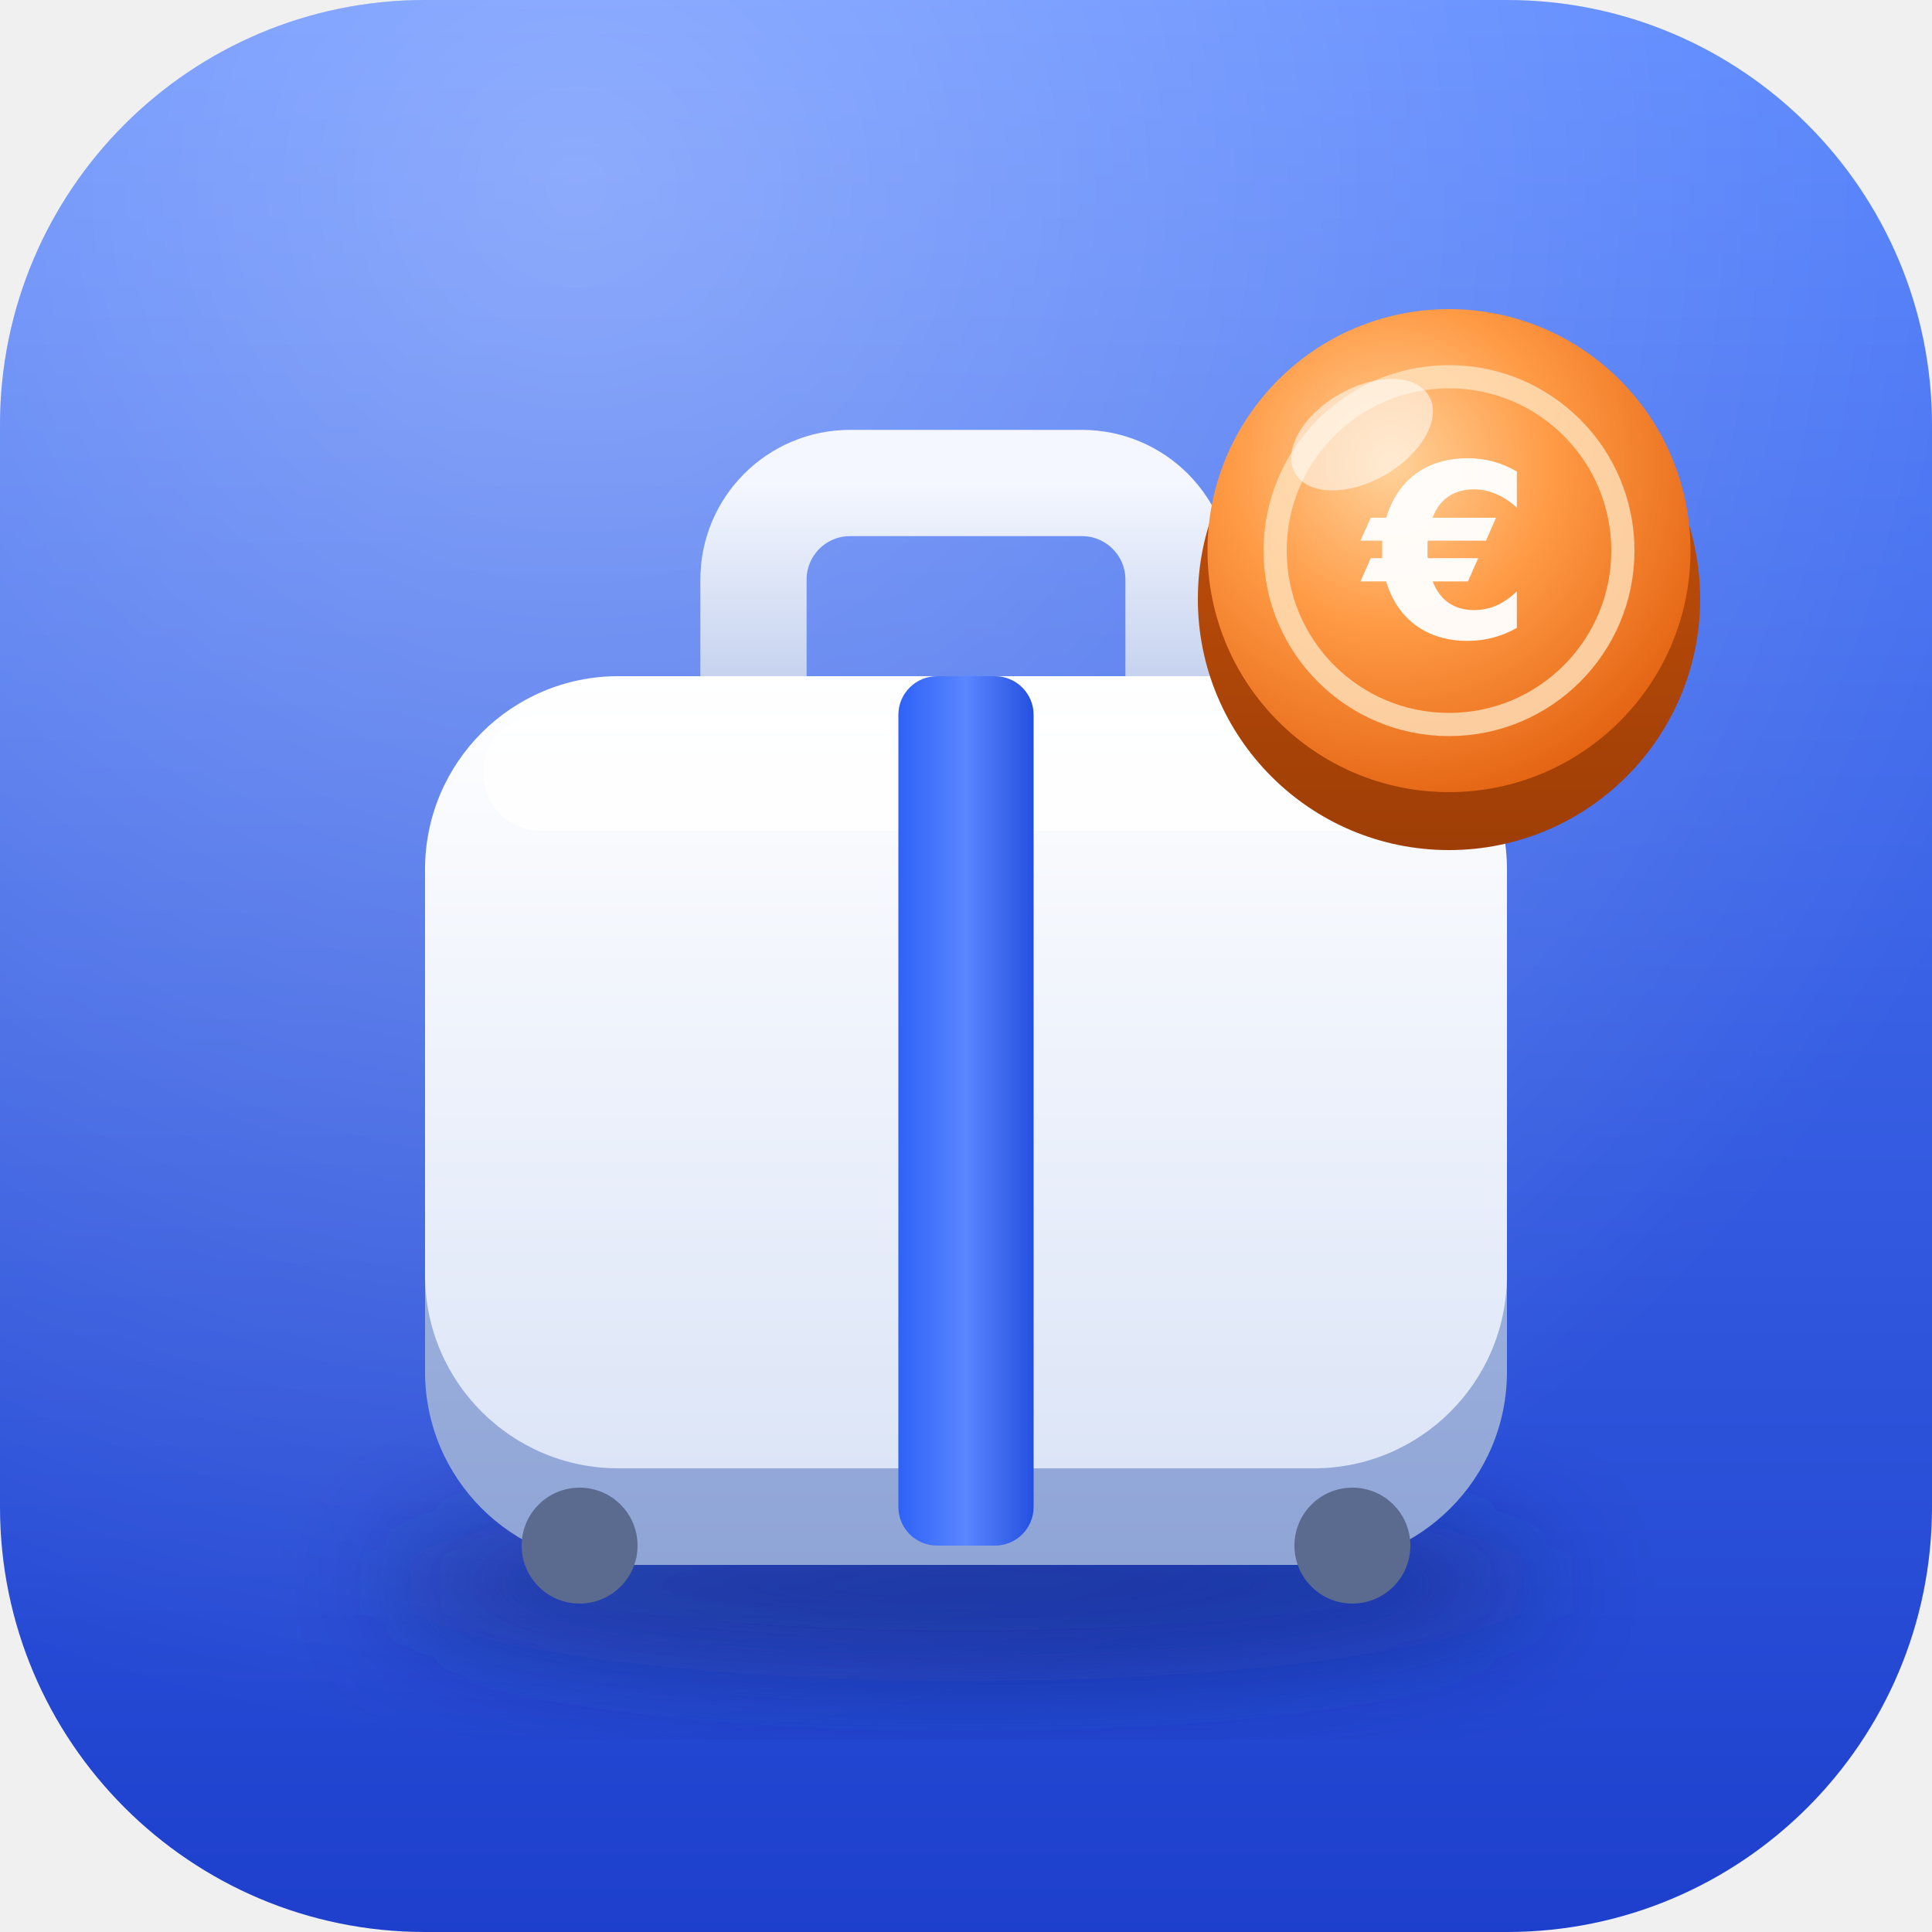
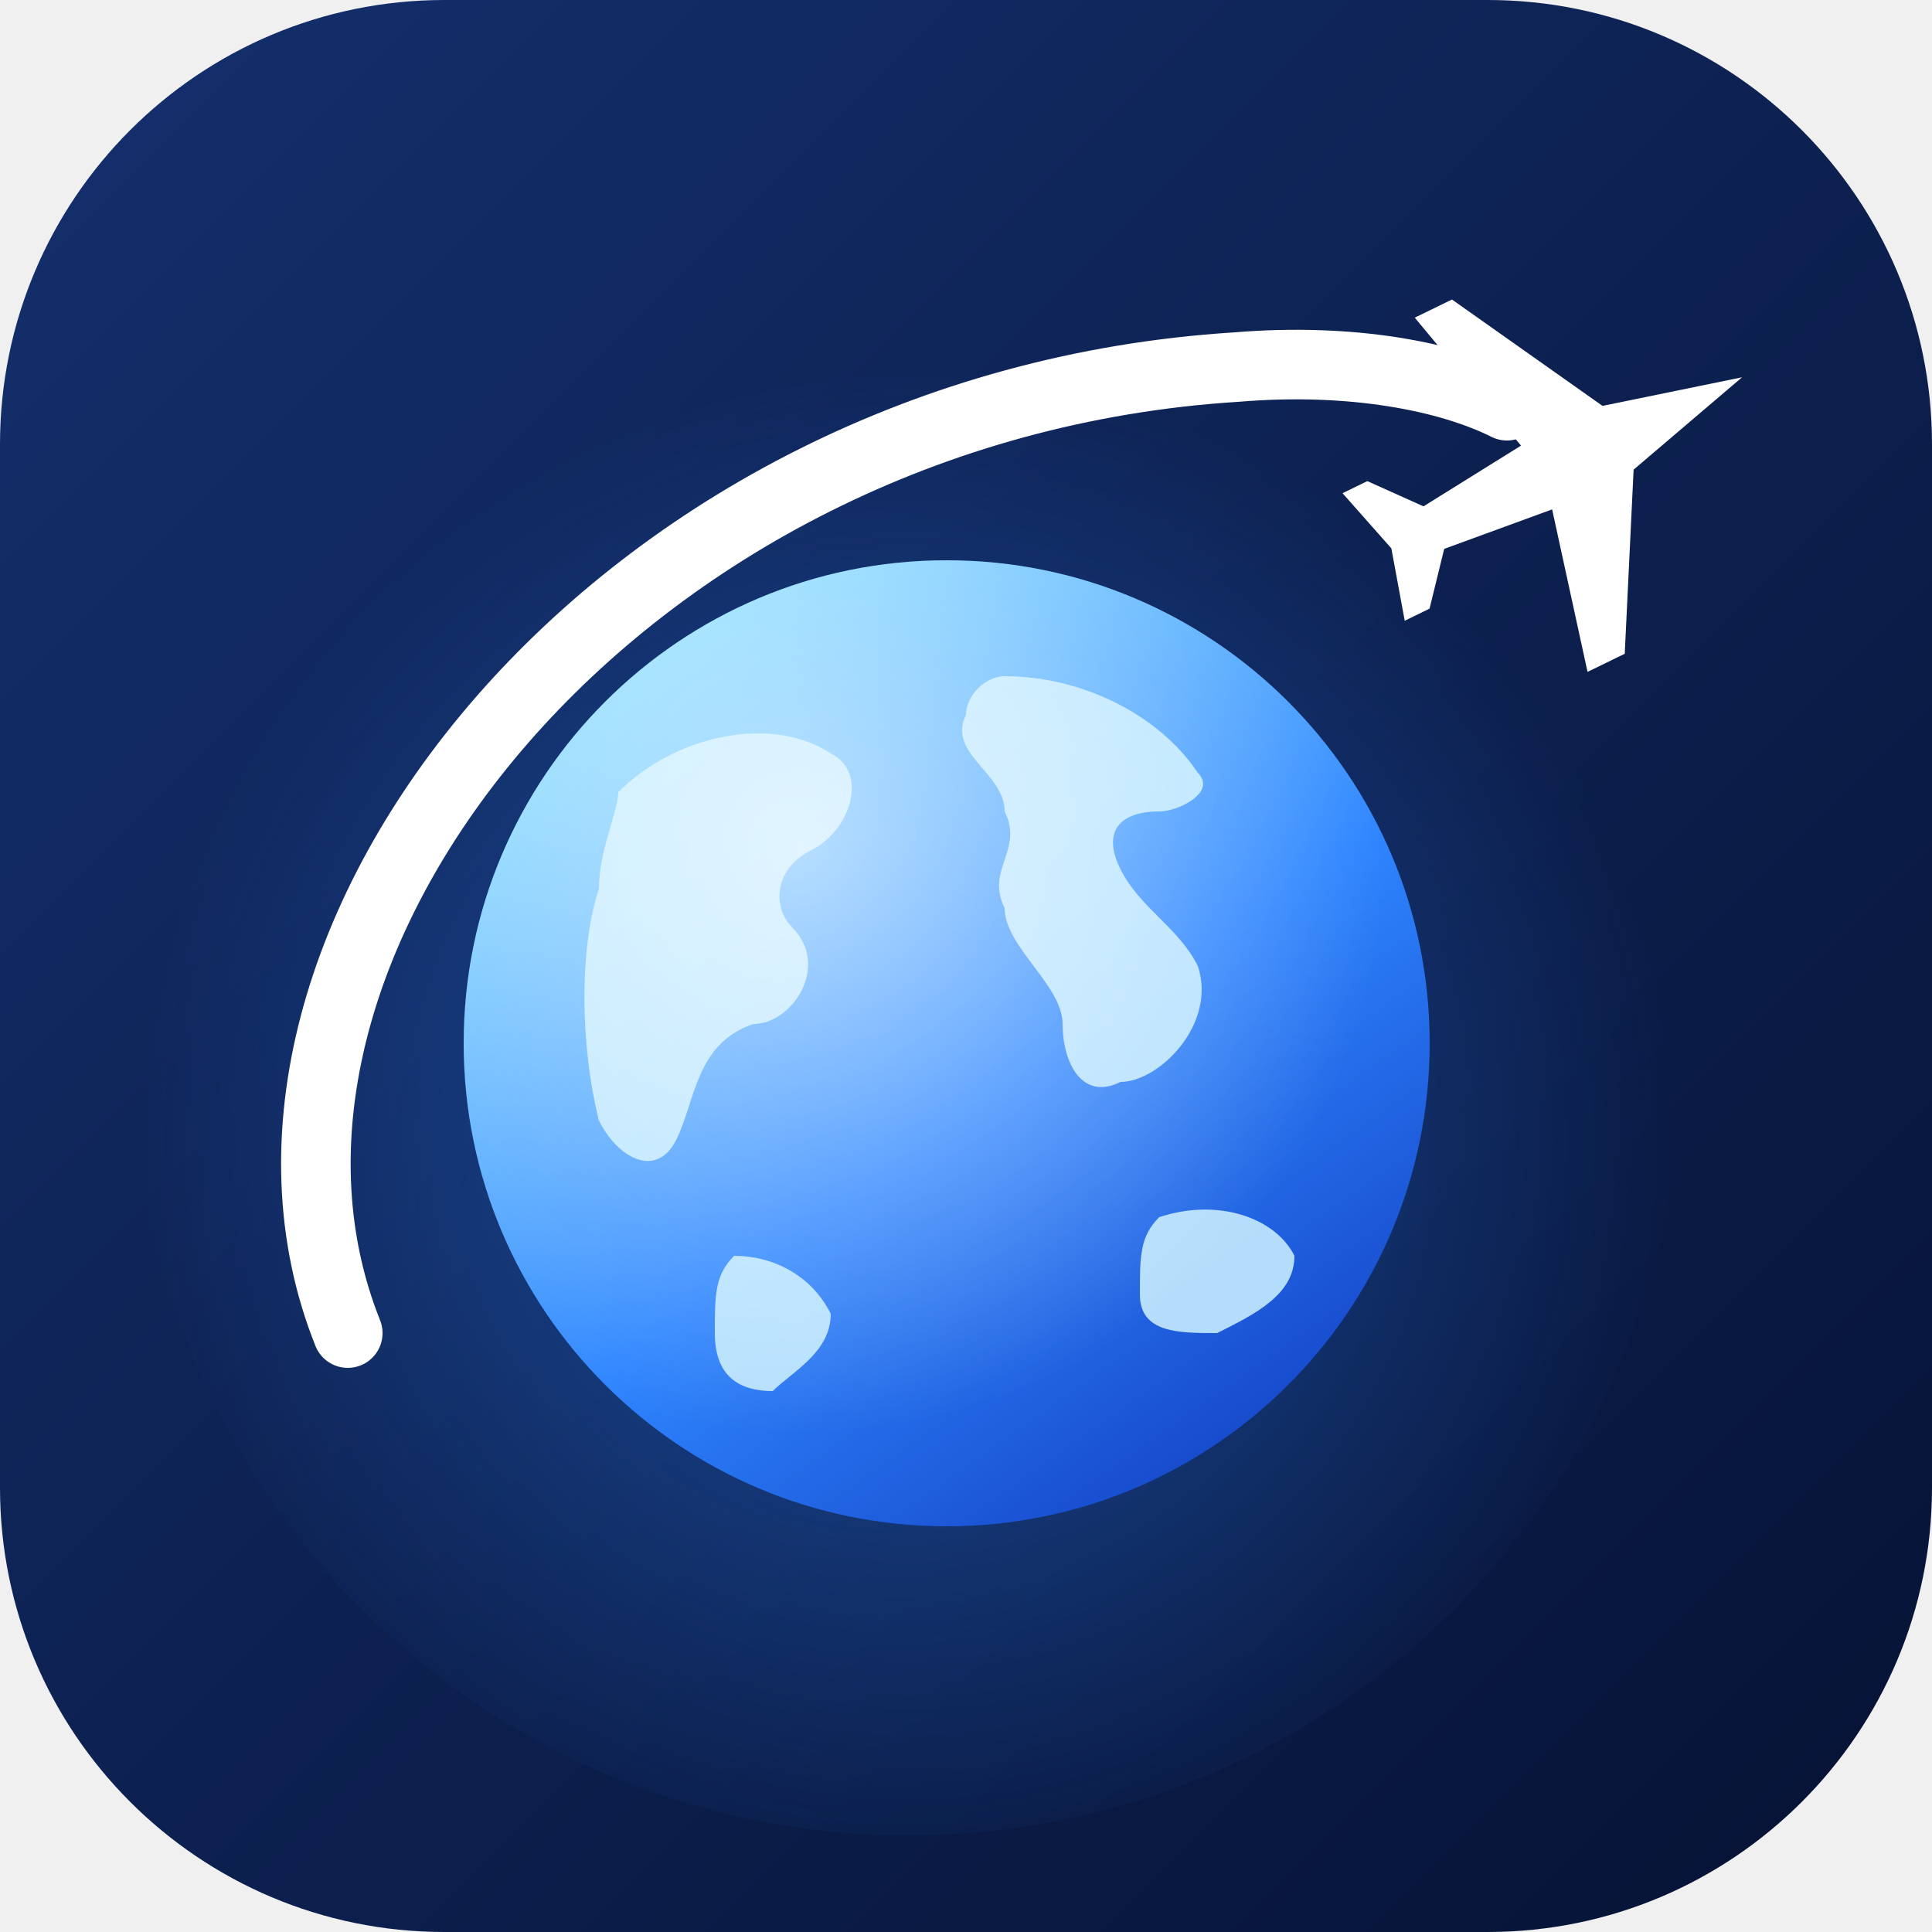
<svg xmlns="http://www.w3.org/2000/svg" viewBox="0 0 100 100">
  <defs>
-     <linearGradient id="bg" x1="0" y1="0" x2="0" y2="1">
-       <stop offset="0" stop-color="#5584FF" />
-       <stop offset="1" stop-color="#1D3FCC" />
+     <linearGradient id="g-bg" x1="0" y1="0" x2="1" y2="1">
+       <stop offset="0" stop-color="#14306E" />
+       <stop offset="1" stop-color="#061234" />
    </linearGradient>
-     <radialGradient id="gl" cx=".3" cy=".1" r=".8">
-       <stop offset="0" stop-color="#FFFFFF" stop-opacity=".35" />
-       <stop offset="1" stop-color="#FFFFFF" stop-opacity="0" />
+     <radialGradient id="g-glow" cx=".5" cy=".55" r=".5">
+       <stop offset="0" stop-color="#2F86FF" stop-opacity=".45" />
+       <stop offset="1" stop-color="#2F86FF" stop-opacity="0" />
    </radialGradient>
  </defs>
-   <rect width="100" height="100" rx="22" fill="url(#bg)" />
-   <rect width="100" height="100" rx="22" fill="url(#gl)" />
-   <g id="sym">
+   <rect width="100" height="100" rx="23" fill="url(#g-bg)" />
+   <circle cx="47" cy="55" r="40" fill="url(#g-glow)" />
+   <g transform="translate(2 -1)">
    <defs>
-       <linearGradient id="body" x1="0" y1="0" x2="0" y2="1">
-         <stop offset="0" stop-color="#FFFFFF" />
-         <stop offset="1" stop-color="#DCE5F7" />
+       <linearGradient id="g-globe" x1="0.2" y1="0.1" x2="0.8" y2="0.95">
+         <stop offset="0" stop-color="#7FD8FF" />
+         <stop offset=".55" stop-color="#2F86FF" />
+         <stop offset="1" stop-color="#1546C9" />
      </linearGradient>
-       <linearGradient id="side" x1="0" y1="0" x2="0" y2="1">
-         <stop offset="0" stop-color="#AFC0E6" />
-         <stop offset="1" stop-color="#8FA5D6" />
-       </linearGradient>
-       <linearGradient id="handle" x1="0" y1="0" x2="0" y2="1">
-         <stop offset="0" stop-color="#F4F7FF" />
-         <stop offset="1" stop-color="#B9C8EA" />
-       </linearGradient>
-       <linearGradient id="strap" x1="0" y1="0" x2="1" y2="0">
-         <stop offset="0" stop-color="#2E62F7" />
-         <stop offset=".5" stop-color="#5A86FF" />
-         <stop offset="1" stop-color="#2450E0" />
-       </linearGradient>
-       <radialGradient id="coin" cx=".38" cy=".32" r=".75">
-         <stop offset="0" stop-color="#FFD29A" />
-         <stop offset=".45" stop-color="#FF9A45" />
-         <stop offset="1" stop-color="#E2600F" />
+       <radialGradient id="g-shine" cx=".35" cy=".3" r=".6">
+         <stop offset="0" stop-color="#FFFFFF" stop-opacity=".55" />
+         <stop offset="1" stop-color="#FFFFFF" stop-opacity="0" />
      </radialGradient>
-       <linearGradient id="coinEdge" x1="0" y1="0" x2="0" y2="1">
-         <stop offset="0" stop-color="#C9530C" />
-         <stop offset="1" stop-color="#9E3E06" />
-       </linearGradient>
-       <filter id="shadow" x="-30%" y="-30%" width="160%" height="160%">
-         <feGaussianBlur stdDeviation="3" />
-       </filter>
+       <clipPath id="c-globe">
+         <circle cx="47" cy="55" r="25" />
+       </clipPath>
    </defs>
-     <ellipse cx="50" cy="82" rx="30" ry="5" fill="#0A1E66" opacity=".45" filter="url(#shadow)" />
-     <path d="M39 38v-8a5 5 0 0 1 5-5h12a5 5 0 0 1 5 5v8" fill="none" stroke="url(#handle)" stroke-width="5.5" stroke-linecap="round" />
-     <rect x="22" y="39" width="56" height="42" rx="10" fill="url(#side)" />
-     <rect x="22" y="35" width="56" height="41" rx="10" fill="url(#body)" />
-     <rect x="25" y="37" width="50" height="6" rx="3" fill="#FFFFFF" opacity=".8" />
-     <rect x="46.5" y="35" width="7" height="45" rx="2" fill="url(#strap)" />
-     <circle cx="30" cy="80" r="3" fill="#5B6B90" />
-     <circle cx="70" cy="80" r="3" fill="#5B6B90" />
-     <ellipse cx="75" cy="31" rx="13" ry="13" fill="url(#coinEdge)" />
-     <circle cx="75" cy="28.5" r="12.5" fill="url(#coin)" />
-     <circle cx="75" cy="28.5" r="9" fill="none" stroke="#FFE2BD" stroke-width="1.2" opacity=".8" />
-     <text x="75" y="33" text-anchor="middle" font-family="DejaVu Sans" font-weight="bold" font-size="12.5" fill="#FFFFFF" opacity=".95">€</text>
-     <ellipse cx="70.5" cy="22.5" rx="4" ry="2.4" fill="#FFFFFF" opacity=".55" transform="rotate(-30 70.5 22.5)" />
+     <circle cx="47" cy="55" r="25" fill="url(#g-globe)" />
+     <g clip-path="url(#c-globe)" fill="#C9EEFF" opacity=".88">
+       <path d="M30 42c3-3 8-4 11-2 2 1 1 4-1 5-2 1-2 3-1 4 2 2 0 5-2 5-3 1-3 4-4 6-1 2-3 1-4-1-1-4-1-9 0-12 0-2 1-4 1-5z" />
+       <path d="M50 36c4 0 8 2 10 5 1 1-1 2-2 2-2 0-3 1-2 3 1 2 3 3 4 5 1 3-2 6-4 6-2 1-3-1-3-3 0-2-3-4-3-6-1-2 1-3 0-5 0-2-3-3-2-5 0-1 1-2 2-2z" />
+       <path d="M58 64c3-1 6 0 7 2 0 2-2 3-4 4-2 0-4 0-4-2 0-2 0-3 1-4z" />
+       <path d="M36 66c2 0 4 1 5 3 0 2-2 3-3 4-2 0-3-1-3-3 0-2 0-3 1-4z" />
+     </g>
+     <circle cx="47" cy="55" r="25" fill="url(#g-shine)" />
+     <path d="M16 70 C 8 50, 30 22, 62 20 C 68 19.5, 73 20.5, 76 22" fill="none" stroke="#FFFFFF" stroke-width="3.6" stroke-linecap="round" />
+     <g transform="translate(79 25) rotate(64) scale(1.02)" fill="#FFFFFF">
+       <path d="M0 -10 L1.8 -3 L10 1.5 L10 3.6 L1.8 1.6 L1.2 7.4 L3.6 9.4 L3.6 10.8 L0 9.8 L-3.6 10.8 L-3.6 9.4 L-1.2 7.4 L-1.8 1.6 L-10 3.6 L-10 1.5 L-1.8 -3 Z" />
+     </g>
  </g>
</svg>
